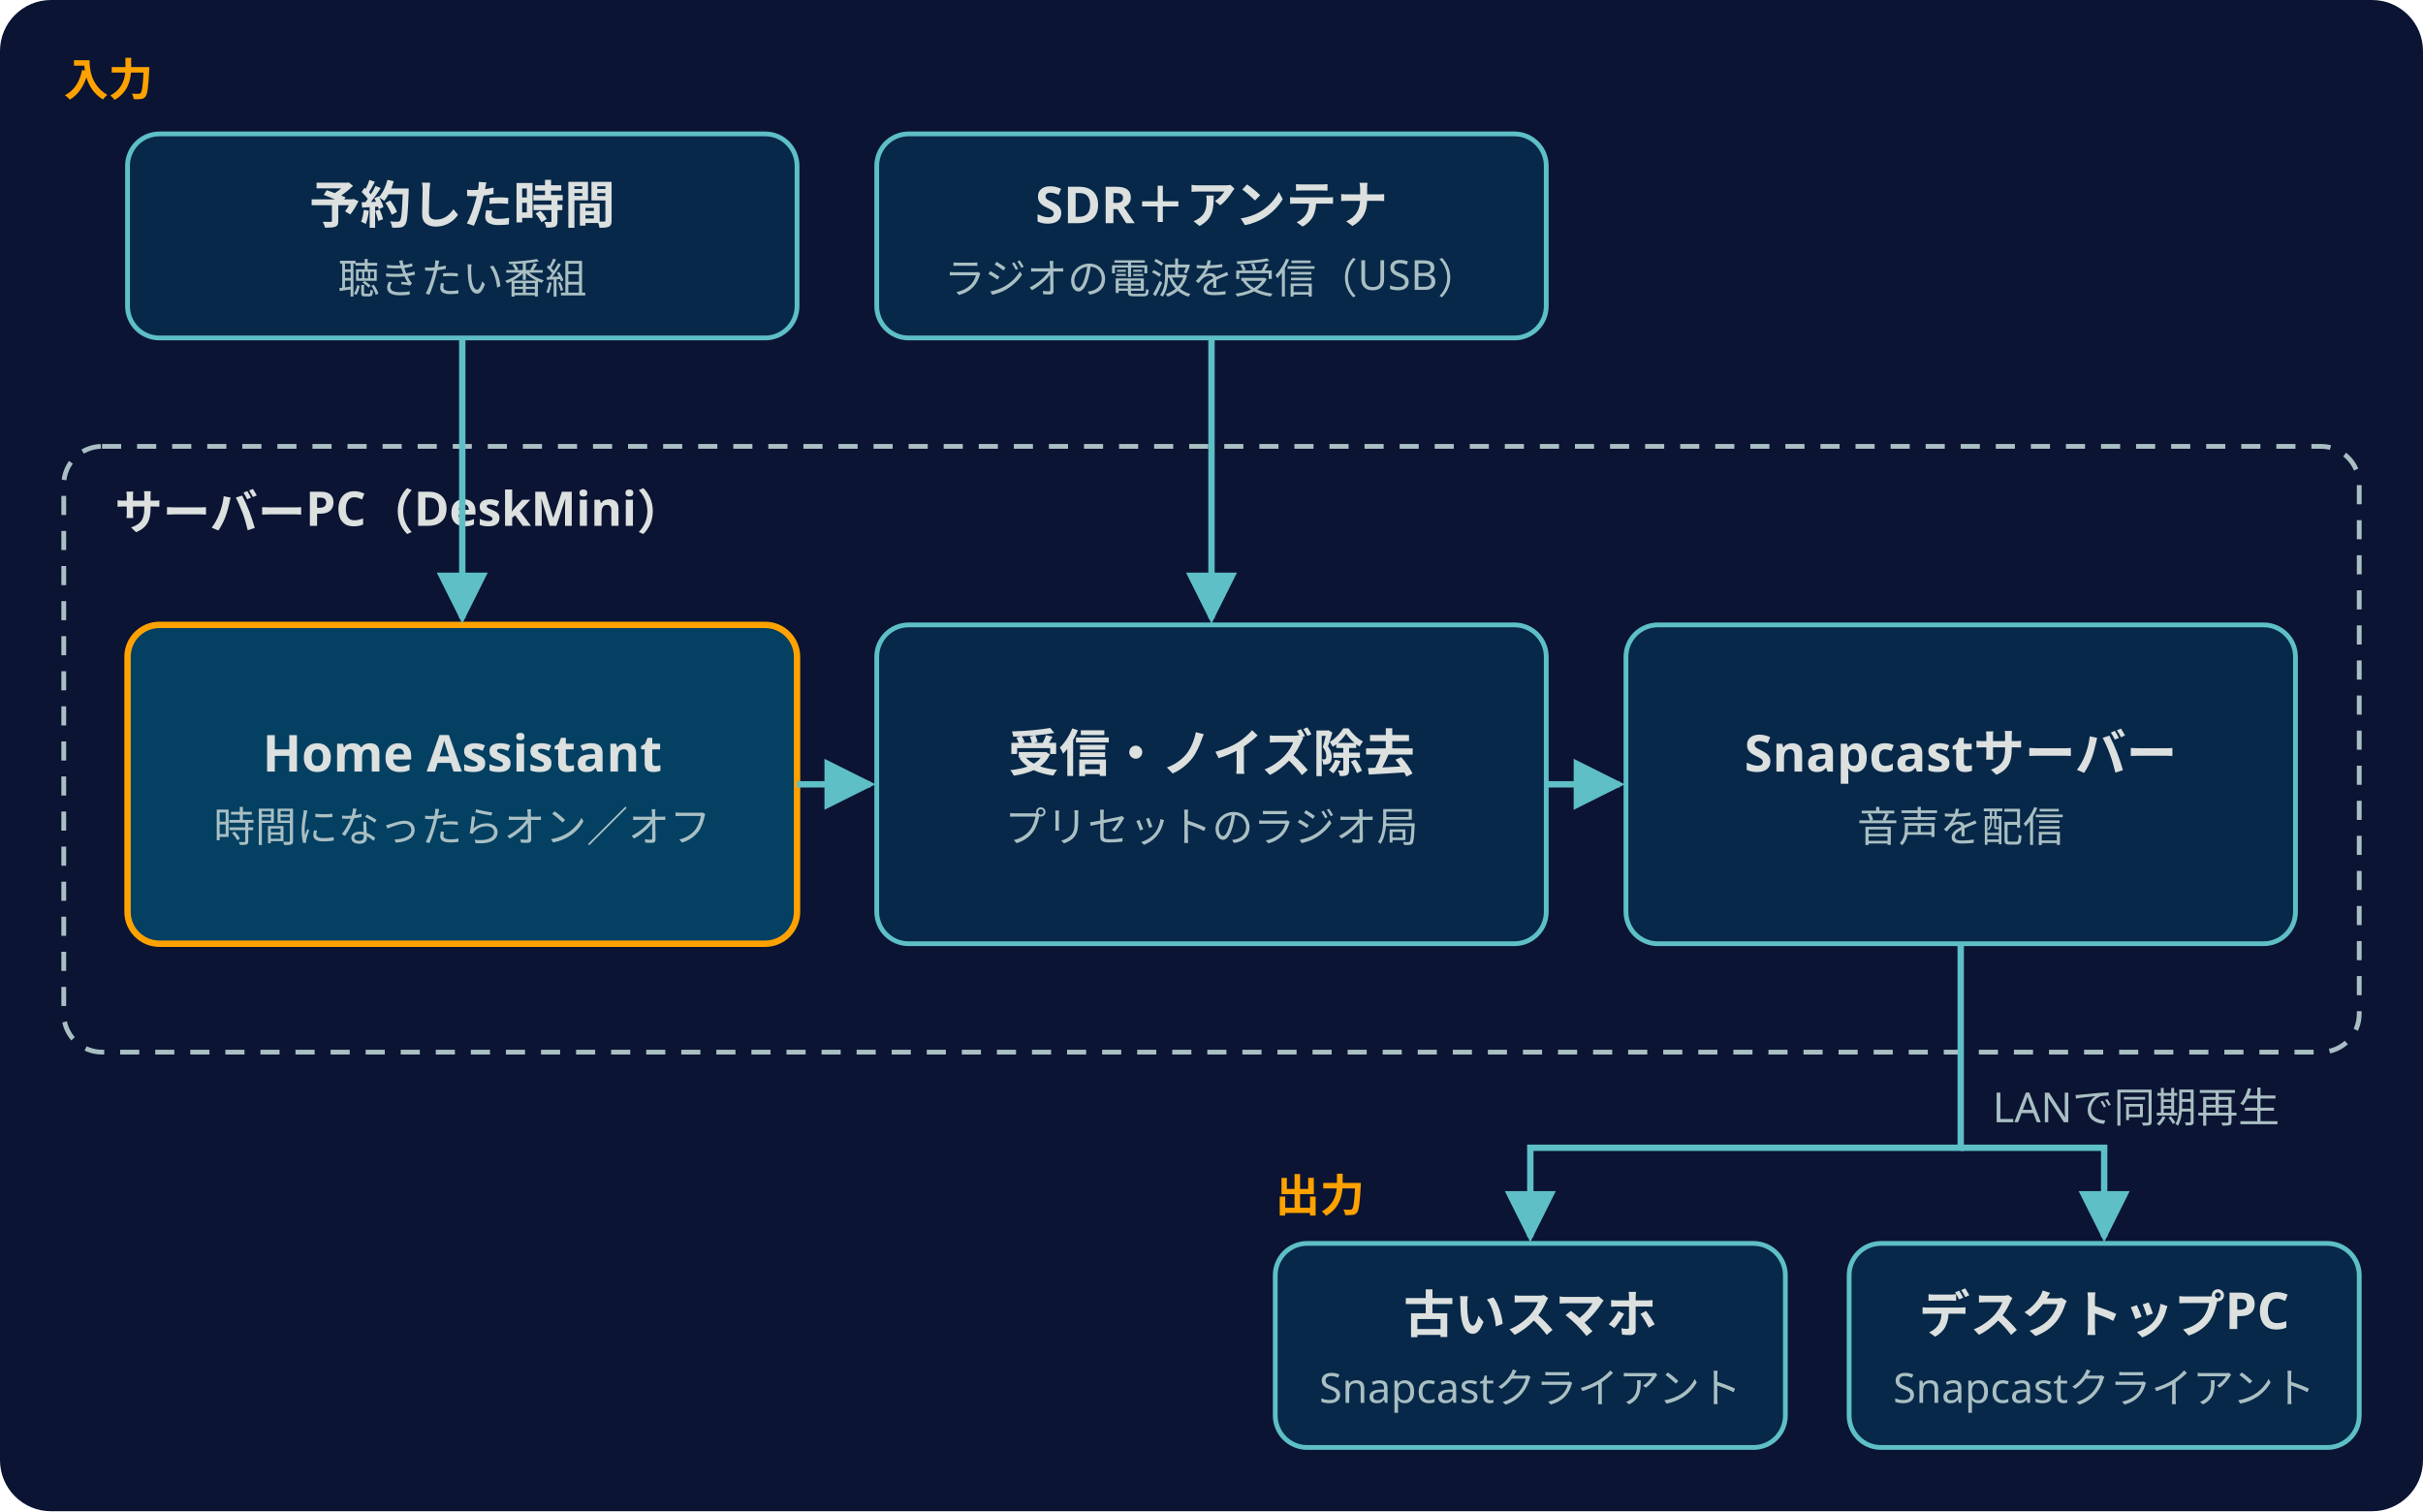
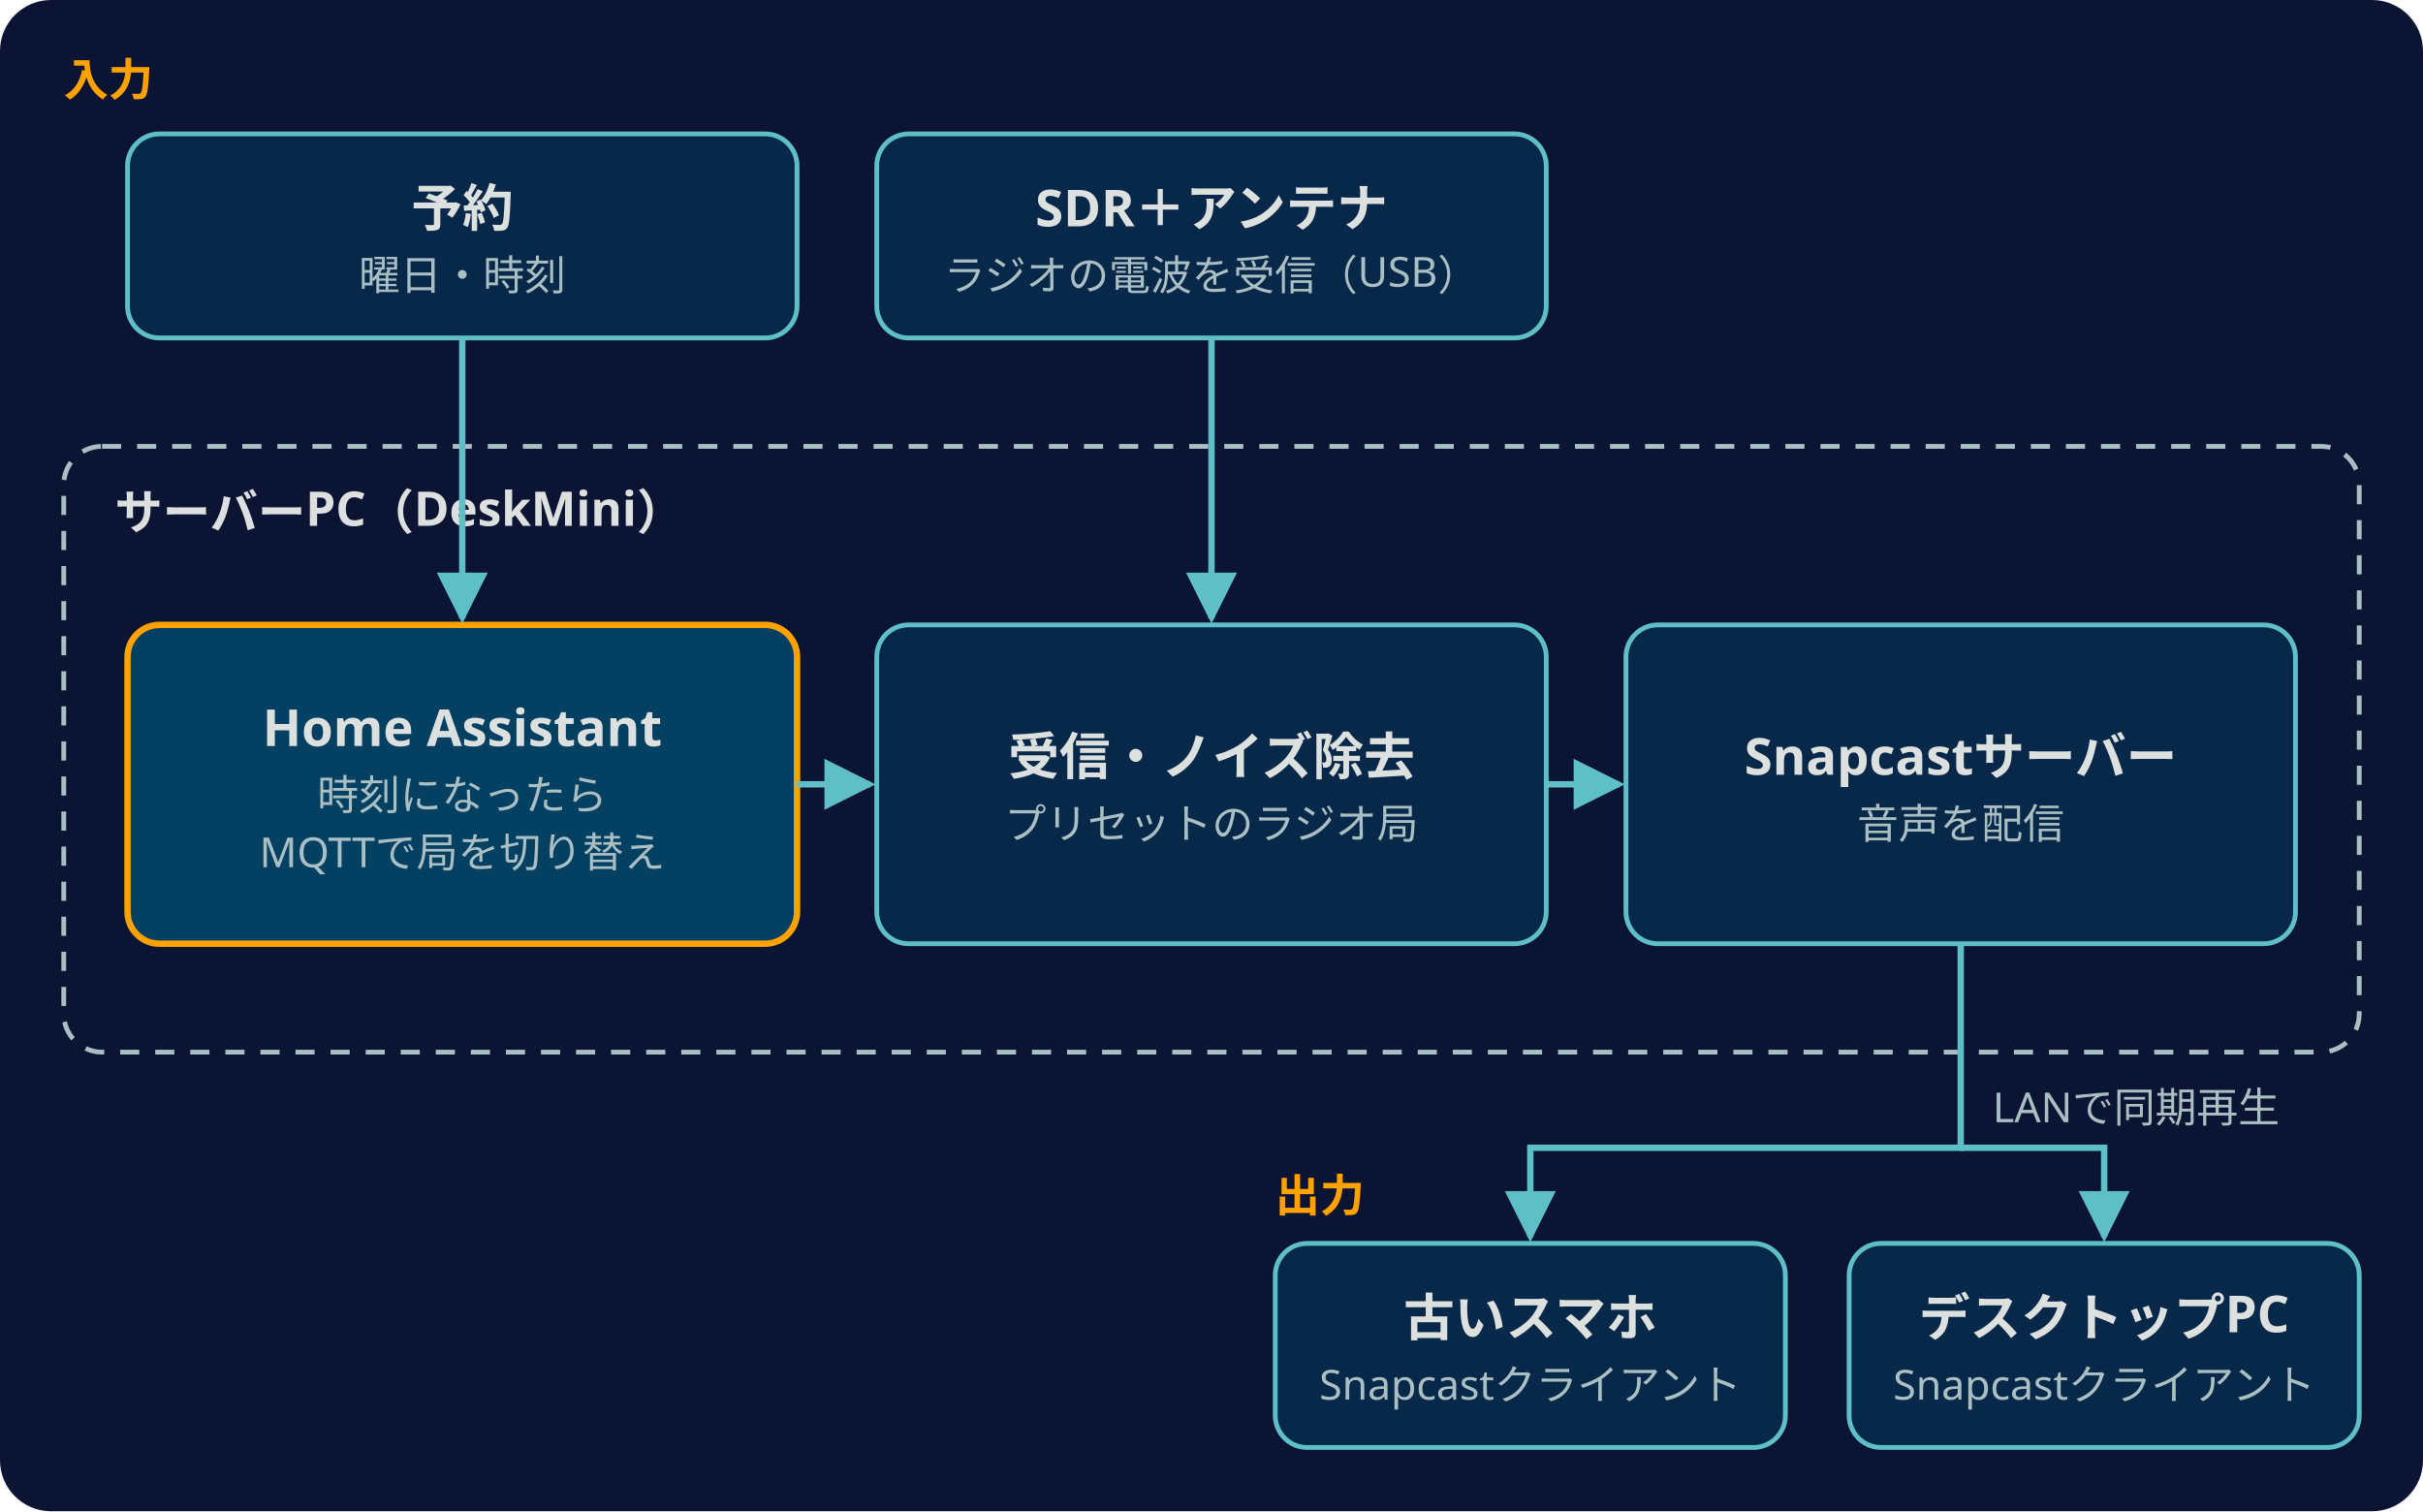
<svg xmlns="http://www.w3.org/2000/svg" viewBox="0 0 760 474" width="760" height="474" font-family="'Noto Sans JP','Hiragino Sans','Yu Gothic',sans-serif">
  <defs>
    <marker id="a" viewBox="0 0 10 10" refX="9" refY="5" markerWidth="8" markerHeight="8" orient="auto-start-reverse">
      <path d="M0,0 L10,5 L0,10 z" fill="#5EBFC6" />
    </marker>
  </defs>
  <rect x="0" y="0" width="760" height="474" rx="16" fill="#0B1433" />
  <text x="20" y="30" text-anchor="start" font-size="14" font-weight="700" fill="#FFA200">入力</text>
  <rect x="40" y="42" width="210" height="64" rx="10" fill="rgba(0,79,113,0.35)" stroke="#5EBFC6" stroke-width="1.5" />
-   <text x="145.0" y="70.0" text-anchor="middle" font-size="16" font-weight="700" fill="#DCE0DF">予約した時間</text>
-   <text x="145.0" y="92.0" text-anchor="middle" font-size="13" fill="#A9BFC3">聴きたい番組</text>
+   <text x="145.0" y="71.0" text-anchor="middle" font-size="16" font-weight="700" fill="#DCE0DF">予約</text>
+   <text x="145.0" y="91.0" text-anchor="middle" font-size="13" fill="#A9BFC3">曜日・時刻</text>
  <rect x="275" y="42" width="210" height="64" rx="10" fill="rgba(0,79,113,0.35)" stroke="#5EBFC6" stroke-width="1.5" />
-   <text x="380.0" y="70.0" text-anchor="middle" font-size="16" font-weight="700" fill="#DCE0DF">SDR＋アンテナ</text>
-   <text x="380.0" y="92.0" text-anchor="middle" font-size="13" fill="#A9BFC3">ラジオの電波を受信（USB）</text>
+   <text x="380.0" y="71.0" text-anchor="middle" font-size="16" font-weight="700" fill="#DCE0DF">SDR＋アンテナ</text>
+   <text x="380.0" y="91.0" text-anchor="middle" font-size="13" fill="#A9BFC3">ラジオの電波を受信（USB）</text>
  <rect x="20" y="140" width="720" height="190" rx="12" fill="none" stroke="#A9BFC3" stroke-width="1.5" stroke-dasharray="6 5" />
  <text x="36" y="166" text-anchor="start" font-size="15" font-weight="700" fill="#DCE0DF">サーバーPC（DeskMini）</text>
  <rect x="40" y="196" width="210" height="100" rx="10" fill="rgba(0,79,113,0.75)" stroke="#FFA200" stroke-width="2" />
-   <text x="145.0" y="242.0" text-anchor="middle" font-size="16" font-weight="700" fill="#DCE0DF">Home Assistant</text>
-   <text x="145.0" y="264.0" text-anchor="middle" font-size="13" fill="#A9BFC3">時間になったらオン／オフ</text>
+   <text x="145.0" y="234.0" text-anchor="middle" font-size="16" font-weight="700" fill="#DCE0DF">Home Assistant</text>
+   <text x="145.0" y="254.0" text-anchor="middle" font-size="13" fill="#A9BFC3">時刻になったら</text>
+   <text x="145.0" y="272.0" text-anchor="middle" font-size="13" fill="#A9BFC3">MQTTで局を切り替え</text>
  <rect x="275" y="196" width="210" height="100" rx="10" fill="rgba(0,79,113,0.35)" stroke="#5EBFC6" stroke-width="1.5" />
-   <text x="380.0" y="242.0" text-anchor="middle" font-size="16" font-weight="700" fill="#DCE0DF">受信・ノイズ除去</text>
-   <text x="380.0" y="264.0" text-anchor="middle" font-size="13" fill="#A9BFC3">プリセットのラジオ局</text>
+   <text x="380.0" y="243.0" text-anchor="middle" font-size="16" font-weight="700" fill="#DCE0DF">受信・ノイズ除去</text>
+   <text x="380.0" y="263.0" text-anchor="middle" font-size="13" fill="#A9BFC3">プリセットのラジオ局</text>
  <rect x="510" y="196" width="210" height="100" rx="10" fill="rgba(0,79,113,0.35)" stroke="#5EBFC6" stroke-width="1.5" />
-   <text x="615.0" y="242.0" text-anchor="middle" font-size="16" font-weight="700" fill="#DCE0DF">Snapcastサーバー</text>
-   <text x="615.0" y="264.0" text-anchor="middle" font-size="13" fill="#A9BFC3">音声を配信</text>
+   <text x="615.0" y="243.0" text-anchor="middle" font-size="16" font-weight="700" fill="#DCE0DF">Snapcastサーバー</text>
+   <text x="615.0" y="263.0" text-anchor="middle" font-size="13" fill="#A9BFC3">音声を配信</text>
  <path d="M145,106 L145,194" fill="none" stroke="#5EBFC6" stroke-width="2" marker-end="url(#a)" />
  <path d="M380,106 L380,194" fill="none" stroke="#5EBFC6" stroke-width="2" marker-end="url(#a)" />
  <path d="M250,246 L273,246" fill="none" stroke="#5EBFC6" stroke-width="2" marker-end="url(#a)" />
  <path d="M485,246 L508,246" fill="none" stroke="#5EBFC6" stroke-width="2" marker-end="url(#a)" />
  <path d="M615,296 L615,360 L480,360 L480,388" fill="none" stroke="#5EBFC6" stroke-width="2" marker-end="url(#a)" />
  <path d="M615,360 L660,360 L660,388" fill="none" stroke="#5EBFC6" stroke-width="2" marker-end="url(#a)" />
  <text x="625" y="352" text-anchor="start" font-size="13" font-weight="400" fill="#A9BFC3">LANで同期再生</text>
  <text x="400" y="380" text-anchor="start" font-size="14" font-weight="700" fill="#FFA200">出力</text>
  <rect x="400" y="390" width="160" height="64" rx="10" fill="rgba(0,79,113,0.35)" stroke="#5EBFC6" stroke-width="1.5" />
-   <text x="480.0" y="418.0" text-anchor="middle" font-size="16" font-weight="700" fill="#DCE0DF">古いスマホ</text>
-   <text x="480.0" y="440.0" text-anchor="middle" font-size="13" fill="#A9BFC3">Snapcastクライアント</text>
+   <text x="480.0" y="419.0" text-anchor="middle" font-size="16" font-weight="700" fill="#DCE0DF">古いスマホ</text>
+   <text x="480.0" y="439.0" text-anchor="middle" font-size="13" fill="#A9BFC3">Snapcastクライアント</text>
  <rect x="580" y="390" width="160" height="64" rx="10" fill="rgba(0,79,113,0.35)" stroke="#5EBFC6" stroke-width="1.5" />
-   <text x="660.0" y="418.0" text-anchor="middle" font-size="16" font-weight="700" fill="#DCE0DF">デスクトップPC</text>
-   <text x="660.0" y="440.0" text-anchor="middle" font-size="13" fill="#A9BFC3">Snapcastクライアント</text>
+   <text x="660.0" y="419.0" text-anchor="middle" font-size="16" font-weight="700" fill="#DCE0DF">デスクトップPC</text>
+   <text x="660.0" y="439.0" text-anchor="middle" font-size="13" fill="#A9BFC3">Snapcastクライアント</text>
</svg>
